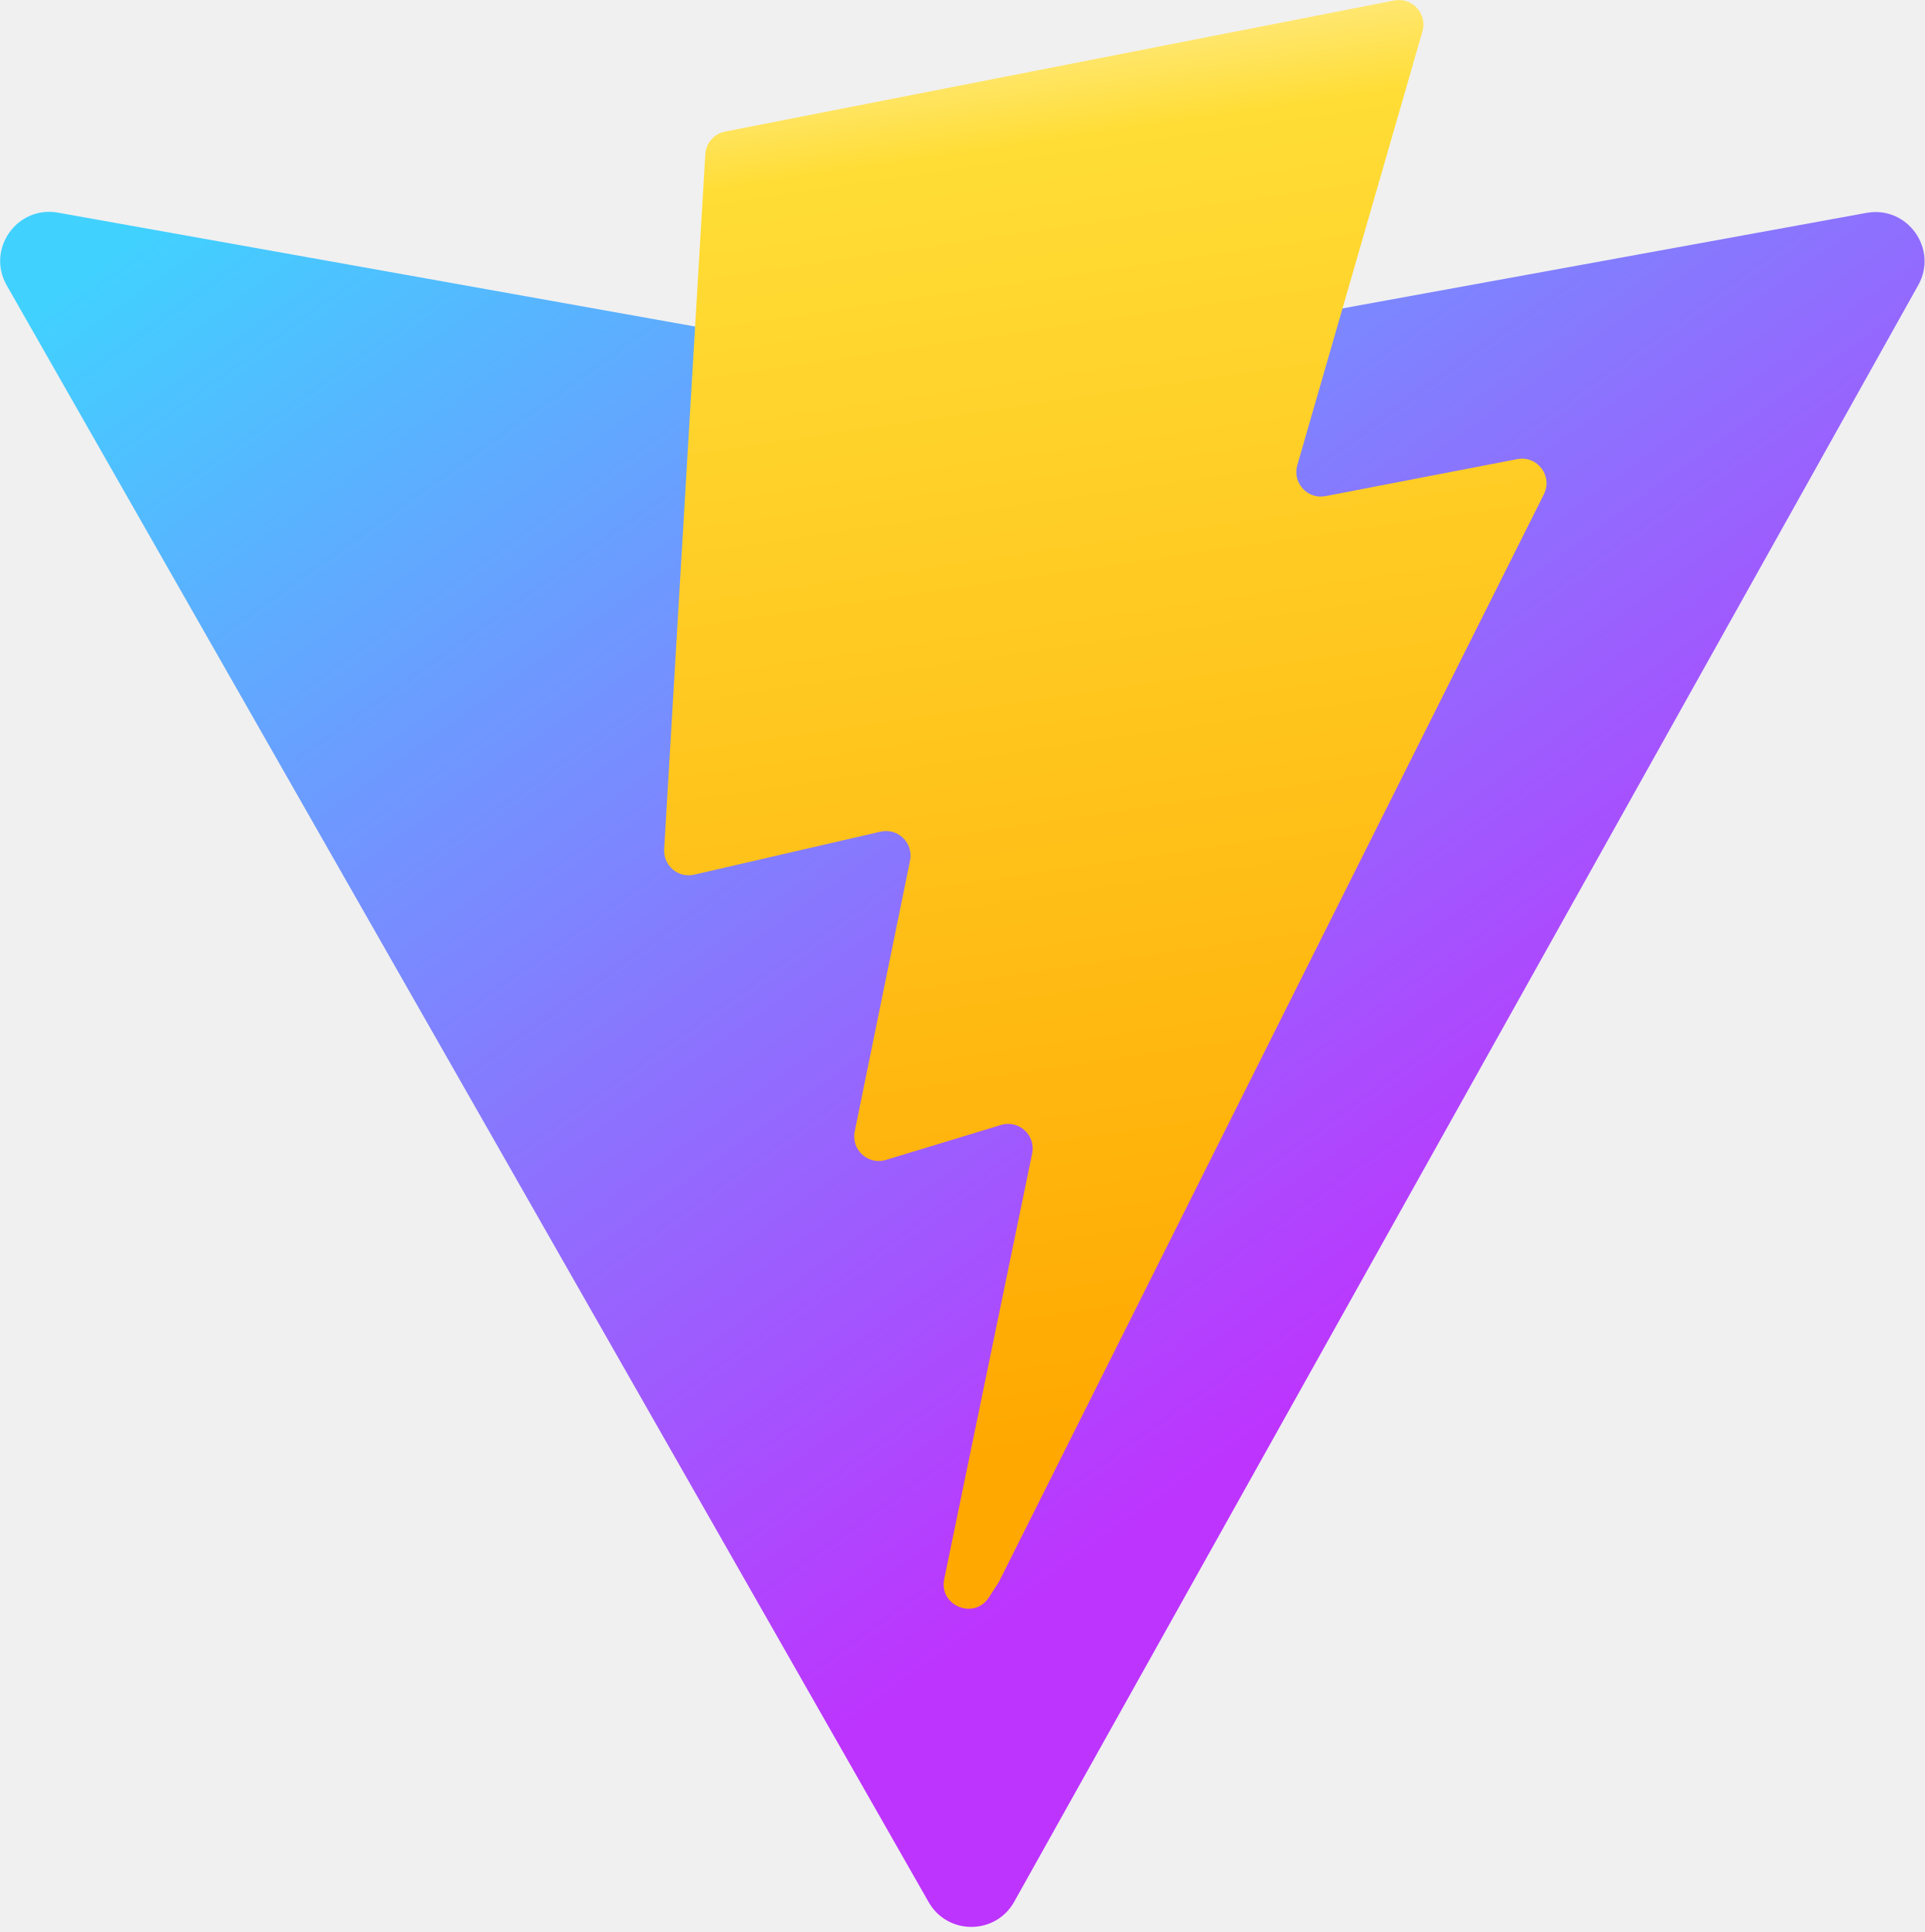
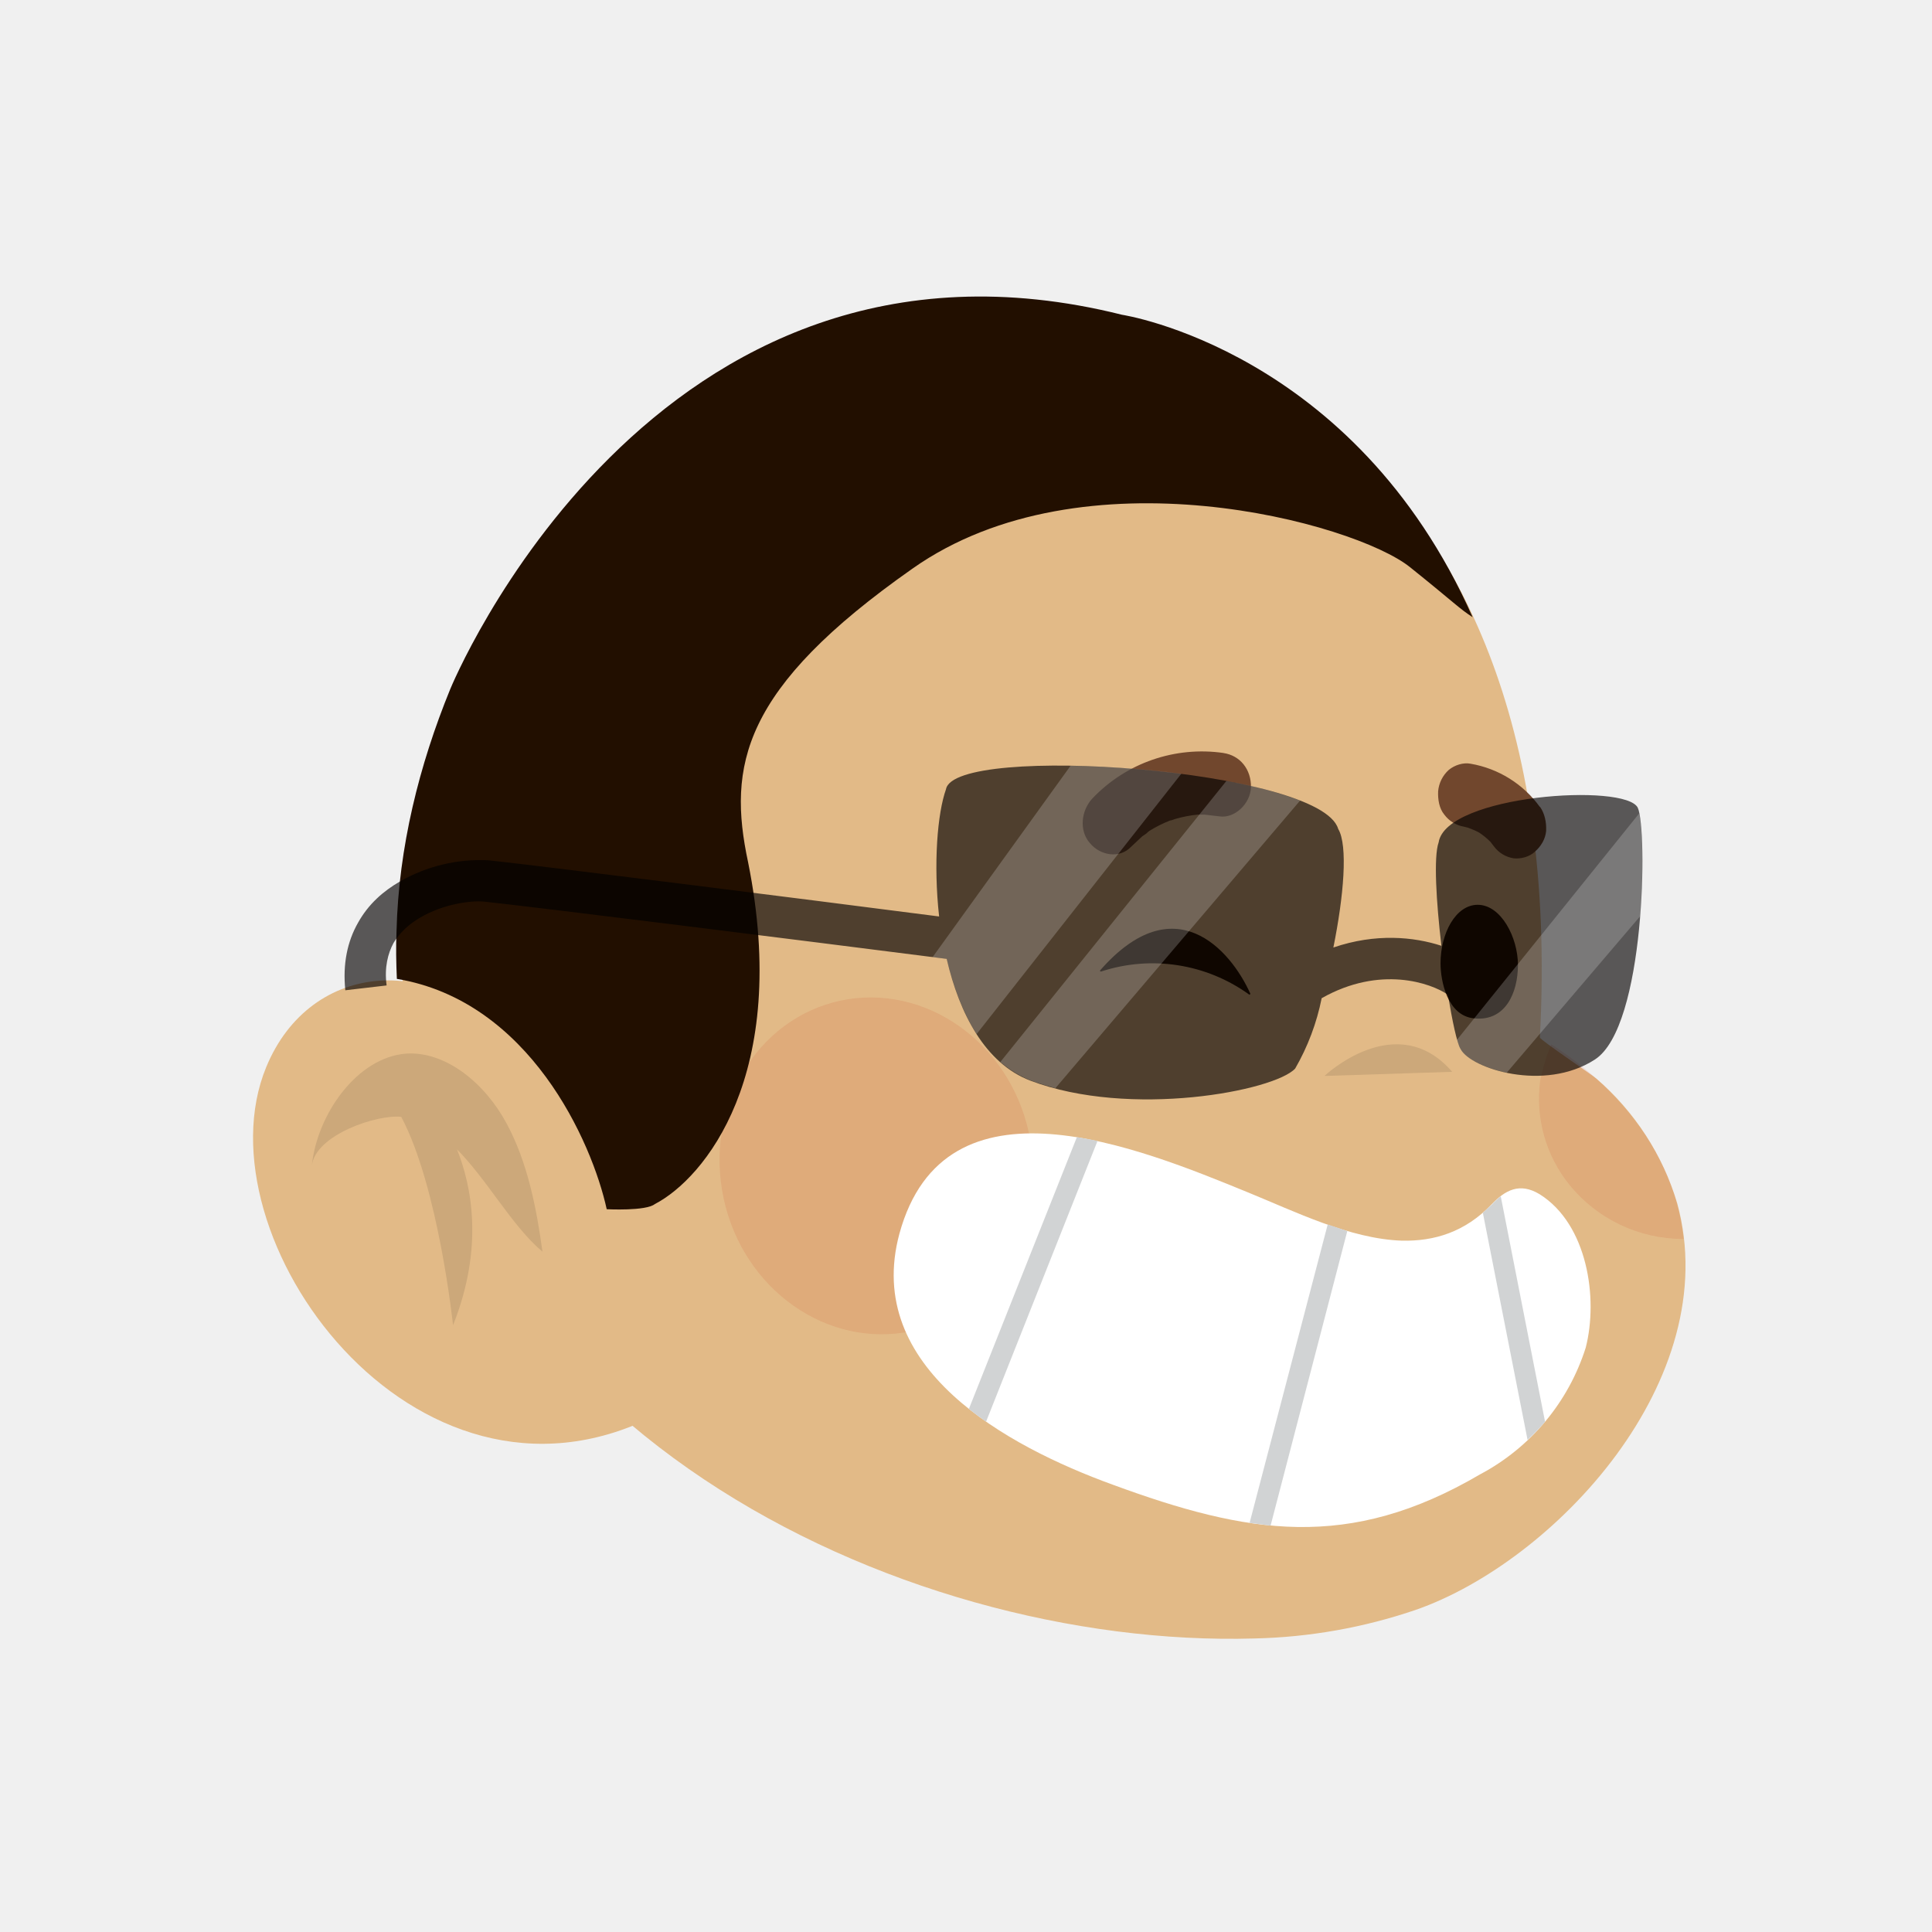
- <svg xmlns="http://www.w3.org/2000/svg" aria-hidden="true" role="img" class="iconify iconify--logos" width="31.88" height="32" preserveAspectRatio="xMidYMid meet" viewBox="0 0 256 257">
-   <defs>
-     <linearGradient id="IconifyId1813088fe1fbc01fb466" x1="-.828%" x2="57.636%" y1="7.652%" y2="78.411%">
-       <stop offset="0%" stop-color="#41D1FF" />
-       <stop offset="100%" stop-color="#BD34FE" />
-     </linearGradient>
-     <linearGradient id="IconifyId1813088fe1fbc01fb467" x1="43.376%" x2="50.316%" y1="2.242%" y2="89.03%">
-       <stop offset="0%" stop-color="#FFEA83" />
-       <stop offset="8.333%" stop-color="#FFDD35" />
-       <stop offset="100%" stop-color="#FFA800" />
-     </linearGradient>
-   </defs>
-   <path fill="url(#IconifyId1813088fe1fbc01fb466)" d="M255.153 37.938L134.897 252.976c-2.483 4.44-8.862 4.466-11.382.048L.875 37.958c-2.746-4.814 1.371-10.646 6.827-9.67l120.385 21.517a6.537 6.537 0 0 0 2.322-.004l117.867-21.483c5.438-.991 9.574 4.796 6.877 9.62Z" />
-   <path fill="url(#IconifyId1813088fe1fbc01fb467)" d="M185.432.063L96.44 17.501a3.268 3.268 0 0 0-2.634 3.014l-5.474 92.456a3.268 3.268 0 0 0 3.997 3.378l24.777-5.718c2.318-.535 4.413 1.507 3.936 3.838l-7.361 36.047c-.495 2.426 1.782 4.5 4.151 3.78l15.304-4.649c2.372-.72 4.652 1.36 4.15 3.788l-11.698 56.621c-.732 3.542 3.979 5.473 5.943 2.437l1.313-2.028l72.516-144.72c1.215-2.423-.88-5.186-3.54-4.672l-25.505 4.922c-2.396.462-4.435-1.77-3.759-4.114l16.646-57.705c.677-2.35-1.37-4.583-3.769-4.113Z" />
+ <svg xmlns="http://www.w3.org/2000/svg" viewBox="0 0 480 480" fill="none" shape-rendering="auto" width="512" height="512">
+   <mask id="viewboxMask">
+     <rect width="480" height="480" rx="0" ry="0" x="0" y="0" fill="#fff" />
+   </mask>
+   <g mask="url(#viewboxMask)">
+     <g transform="matrix(.85775 0 0 .85427 52 47)">
+       <path d="M264 38.6s131.4 20.6 121.4 208.1c0 .7 15.2 10.9 16.4 12a77.1 77.1 0 0 1 23.4 36.3c13.9 51.3-35.7 104.2-75.8 118.2a155 155 0 0 1-46.7 8.3c-103.1 3-239.7-62.7-246.7-191a202.7 202.7 0 0 1 15.1-83.9c0 .1 57.4-142.5 192.9-108Z" fill="#e2ba87" />
+       <path d="M388.7 248.7a57 57 0 0 0-3.2 10.5 40 40 0 0 0 8.5 30.4 42.3 42.3 0 0 0 33 15.7c-3.2-31.7-29-50.7-38.3-56.6ZM203.5 332c24.4-5.2 39.6-31 33.9-57.5-5.7-26.5-30.2-43.7-54.6-38.5-24.4 5.3-39.5 31-33.8 57.6 5.7 26.5 30.1 43.7 54.5 38.5Z" fill="#DC2400" style="mix-blend-mode:multiply" opacity=".1" />
+       <path opacity=".1" d="M323 257.9s20.9-19.9 37-1.2Z" fill="#000" />
+       <path d="M128.7 356.9C59.3 391.7-3.7 304.4 16.5 255.3c12.9-31.4 50.4-33.8 72.1-5.2a185 185 0 0 1 29.1 59.1" fill="#e2ba87" />
+       <path opacity=".1" d="M71.5 279c9 9 16.1 22.5 25 30-1.7-12.5-4.3-26-10.4-37.3-6.2-11.6-17.5-21-29-20.3-14.2 1-25.9 17.6-27.4 32.6 1-9 19-15 25.9-14.2 10.8 20.4 15 60.6 15 60.6 9-22.7 5.4-40.7 1-51.5Z" fill="#000" />
+     </g>
+     <g transform="matrix(.85472 0 0 .855 19 -17)">
+       <path d="M385.3 380.4c9.4.2 18.3-2.5 26-10.5 4-4.2 8.2-6.5 14-3 13.9 8.7 17.1 30.2 13.4 44.6a63.3 63.3 0 0 1-30.7 36.8c-38.2 22.4-67.6 17.4-106.8 3-30.8-11.2-72.5-33.9-62-72.9 13.2-48.3 69.6-25 101.4-12 13.5 5.5 29.6 13.5 44.7 14Z" fill="#fff" />
+       <path d="m347 463.2-6-.8 22.7-86.7 5.7 1.9-22.3 85.6ZM426.9 433a68.7 68.7 0 0 1-5.1 5.3l-13-66 2.6-2.4c.8-.9 1.7-1.7 2.6-2.4l12.9 65.6ZM296.8 351.4 264.4 433a98.1 98.1 0 0 1-5-3.7l31.4-79 6 1.1Z" fill="#D1D3D4" />
+     </g>
+     <g transform="matrix(.85472 0 0 .855 19 -17)">
+       <path d="M340.9 308.9a48 48 0 0 0-43.1-6.7c-.2 0-.4-.2-.2-.4 21.5-24.5 37.8-6.1 43.6 6.8 0 .2-.2.4-.3.3ZM419 300.3c0 8-3.6 16.5-12.8 15.5-7.8-.8-9.7-11-9.7-16 0-8.7 4.4-17 10.8-17 6.8 0 11.7 9.5 11.7 17.5Z" fill="#2A1200" />
+       <path d="M333.5 238.7a43.9 43.9 0 0 0-38.2 13.2c-3.2 3.4-4 9.3-.7 13 3 3.6 8.6 4.6 12 1l3.2-3c.4-.3 1.3-.8 1.6-1.2l.5-.4a37.7 37.7 0 0 1 6-3c.5 0 1.2-.4 1.7-.5a35.6 35.6 0 0 1 6.3-1.2h2l4.3.5c4.4.7 9-3.6 9.2-8.4.1-5.3-3.2-9.3-8-10ZM425.4 254.4a31.4 31.4 0 0 0-20.2-12.6c-2.1-.4-4.6.4-6.3 1.8a9.5 9.5 0 0 0-3.1 6.2c-.1 2.4.3 5 1.8 6.8a9 9 0 0 0 5.7 3.5l1.2.3c1 .4 2.1.8 3.2 1.4 1.2.8 2.3 1.7 3.3 2.7l1 1.3a8.8 8.8 0 0 0 5.8 3.5c2 .2 4.6-.4 6.2-2 1.7-1.5 3-3.6 3.2-6 .1-2.5-.4-5-1.8-7Z" fill="#71472D" />
+     </g>
+     <g transform="matrix(.85472 0 0 .85667 18 -15)">
+       <path d="M94.2 287.6c-.2 4.6-.1 9.2.1 13.8 38.5 6.4 56.7 47.2 61 66.8 0 0 11.4.6 14-1.5 14.3-7.4 39.5-37.5 27.1-99.1-6-28-1.9-50.4 47.8-85.2 49.6-34.9 128.5-13.3 144.6-.4 13 10.4 14.3 12 18.2 14.5-34.4-77.5-101.9-87.7-101.9-87.7-136.9-34.2-195.3 108.6-195.3 108.6-9 22-15 45.8-15.6 70.2Z" fill="#220f00" />
+     </g>
+     <g transform="matrix(.85472 0 0 .85667 14 -12)">
+       <path d="M258.8 292.1c3.7 15.9 11.2 30.3 24.3 35.3 29 11 71 3 77-3.5a67 67 0 0 0 7.7-20.4c17-9.6 31.8-4.4 36.7-1 1.3 7.7 2.6 14 3.7 15.8 3 5.6 24.3 12.5 39 3 14.8-9.5 15.3-67 12.5-73-3.4-7.3-55.7-3.8-57.9 10-1.5 4.2-.7 17.2.8 30-8-2.6-19.1-3.7-31.4.5 3-14.8 4.3-29.6 1.4-34.4-5.1-17.4-111.6-24.9-114-11.5-2.5 7-3.7 21.6-2 36.9-43.5-5.6-115.2-14.6-131-16.3a47 47 0 0 0-25.8 6.2c-4.7 2.7-9.1 6.5-12.1 11.9-3.1 5.4-4.5 12-3.7 19.6l12-1.4c-.7-5.3.4-9.3 2-12.3 1.8-3 4.5-5.5 7.8-7.4 6.8-4 15-5 18.6-4.6 16 1.7 91.2 11.1 134.4 16.6Z" fill="#595757" style="mix-blend-mode:multiply" />
+       <path opacity=".2" d="M327 238.4c-10.7-1.4-22-2.2-32.2-2.3l-40.1 55.5 4.1.5c1.9 8 4.7 15.5 8.7 21.8l59.5-75.5ZM361.6 246.2a122 122 0 0 0-21.5-5.7L274.4 322c2.6 2.2 5.5 4 8.7 5.3 2.4.9 4.8 1.6 7.3 2.3l71.2-83.5ZM460.4 279.7c1-13 .7-25.2-.3-29.8l-53 65.7 1 2.7c1.5 2.6 6.8 5.4 13.5 6.8l38.8-45.4Z" fill="#fff" />
+     </g>
+   </g>
</svg>
